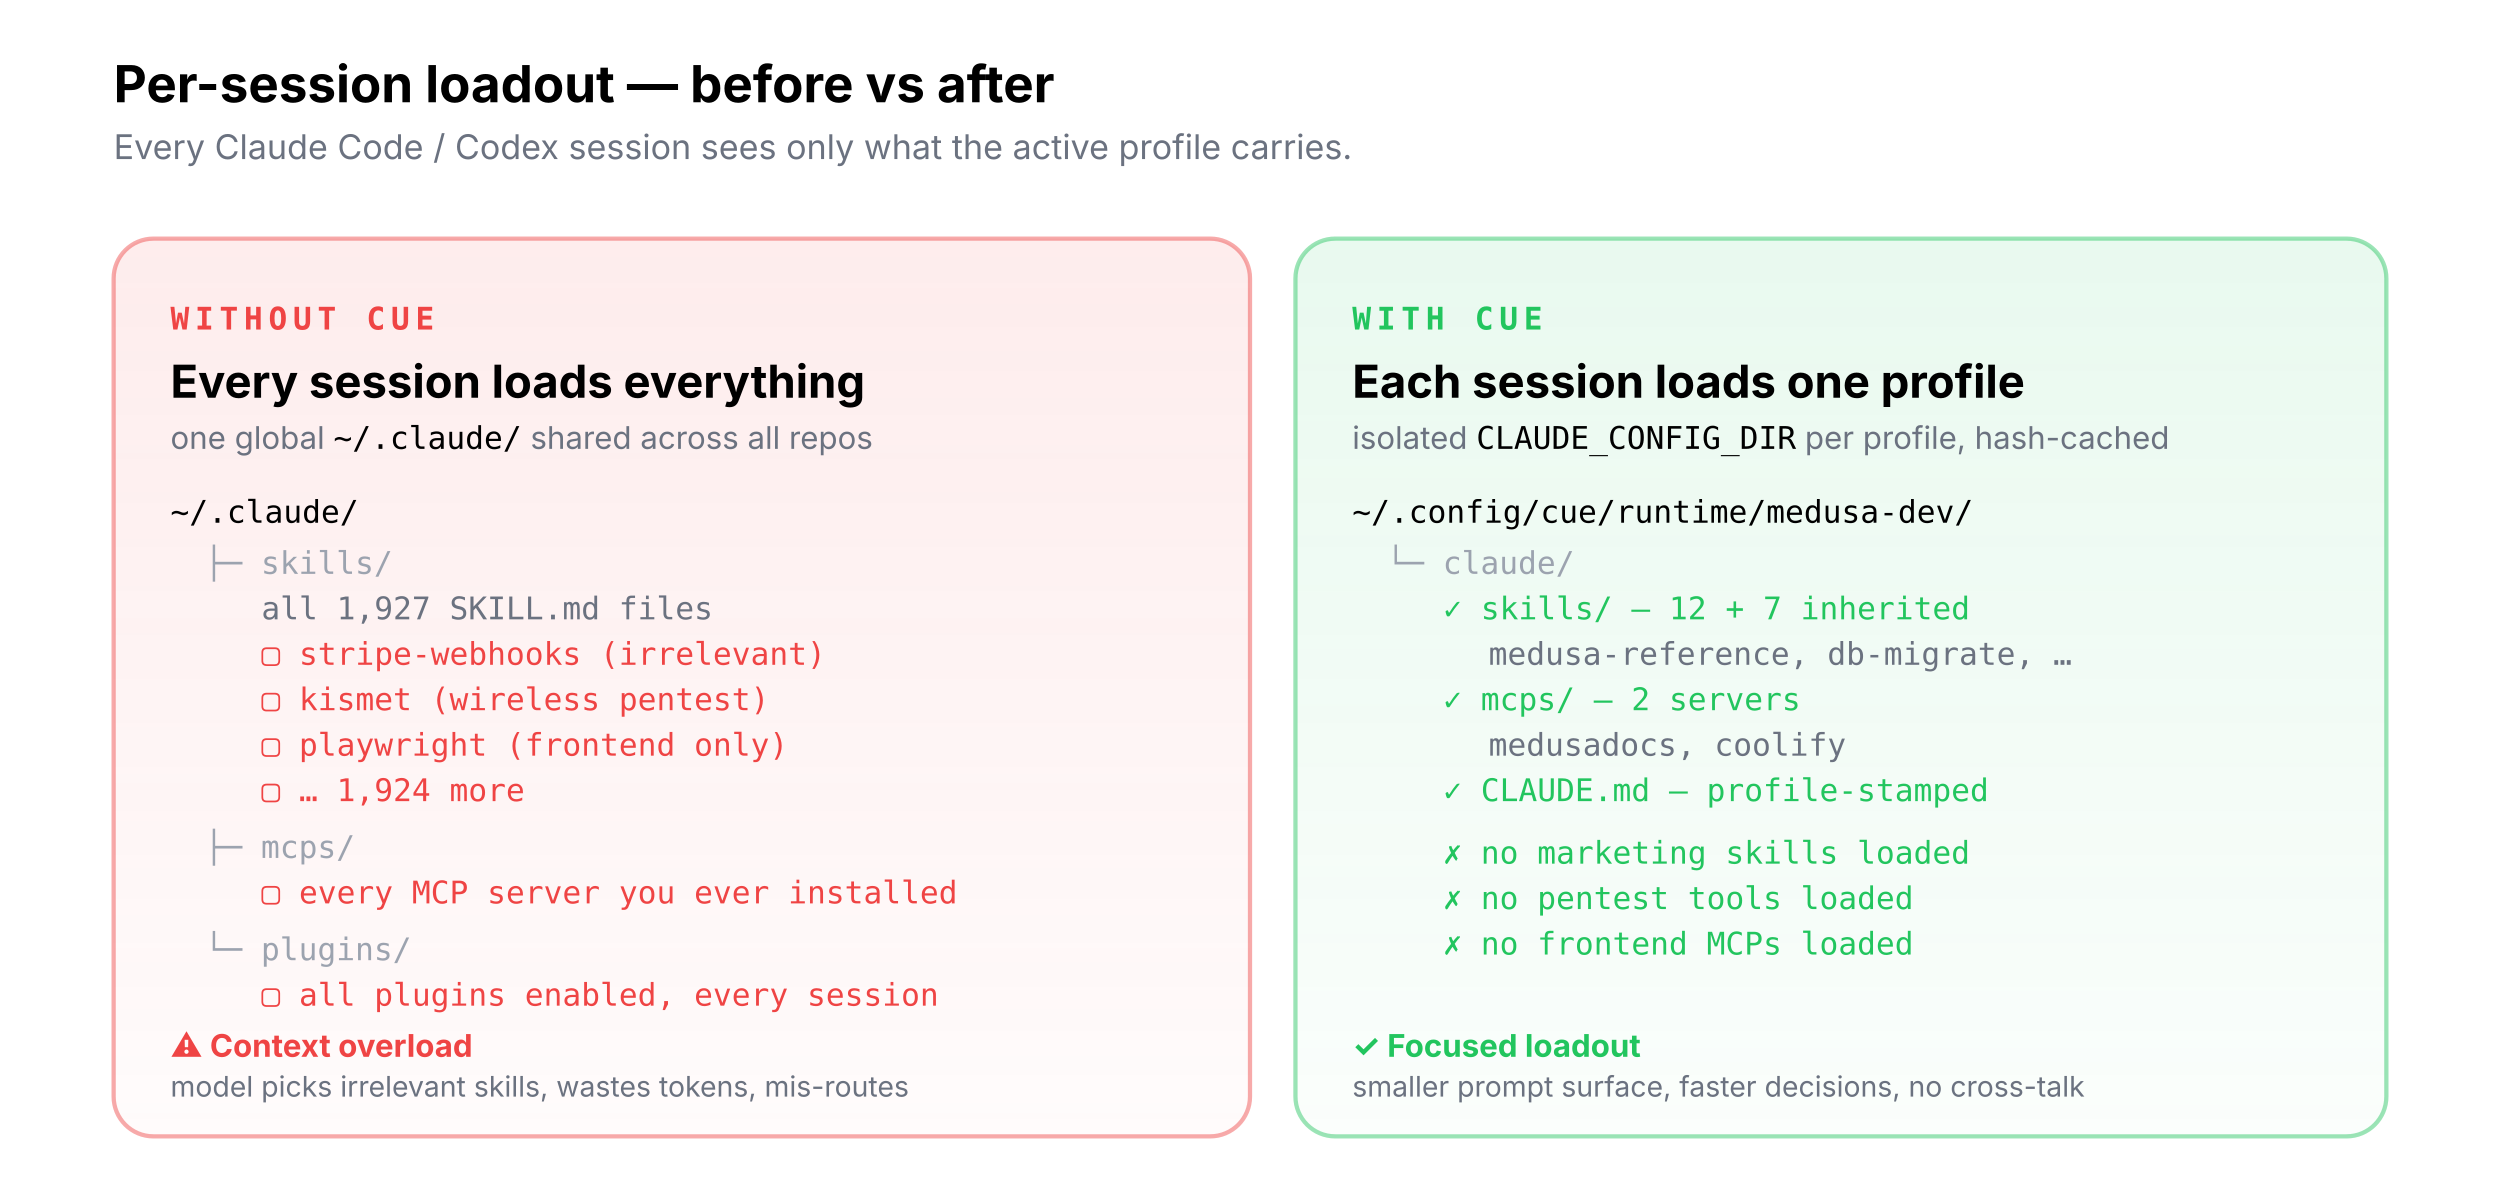
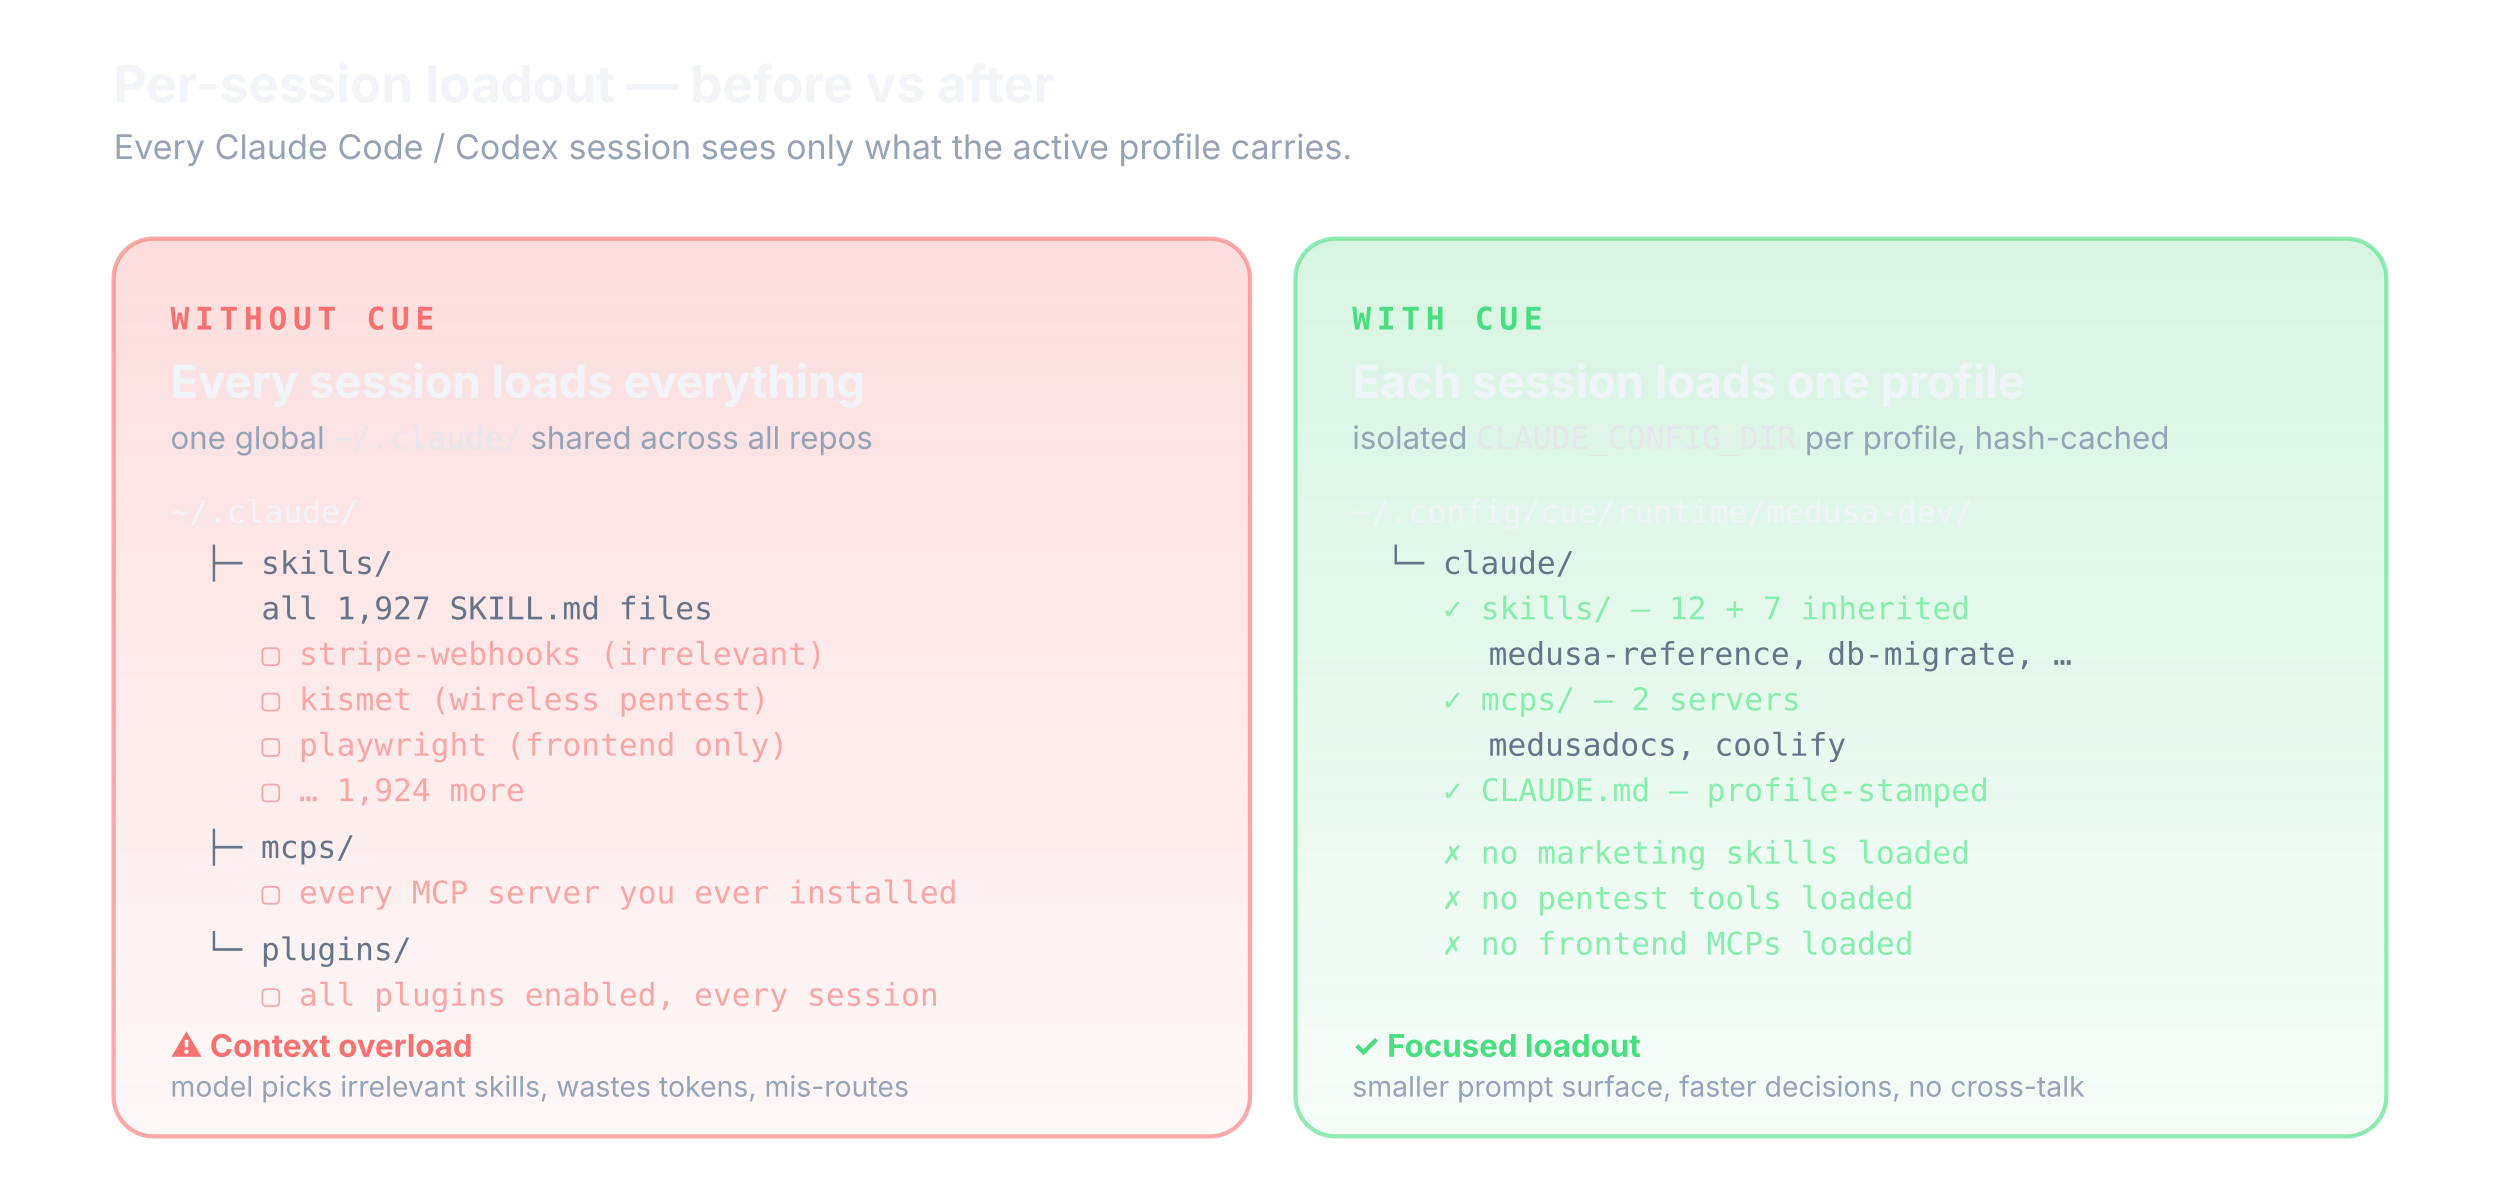
<svg xmlns="http://www.w3.org/2000/svg" viewBox="0 0 880 420" fill="none" role="img" aria-label="without cue vs with cue: per-session loadout comparison">
+   <style>
+     .t-h    { font: 700 18px -apple-system, system-ui, sans-serif; fill: #f1f5f9; }
+     .t-sub  { font: 12px -apple-system, system-ui, sans-serif; fill: #94a3b8; }
+     .t-card-h { font: 700 16px -apple-system, system-ui, sans-serif; fill: #f1f5f9; }
+     .t-card-s { font: 11px -apple-system, system-ui, sans-serif; fill: #94a3b8; }
+     .t-mono { font: 11px 'SF Mono', monospace; fill: #f1f5f9; }
+     .t-mono-d { font: 11px 'SF Mono', monospace; fill: #64748b; }
+     .t-foot-h { font: 700 11px -apple-system, system-ui, sans-serif; }
+     .t-foot-s { font: 10px -apple-system, system-ui, sans-serif; fill: #94a3b8; }
+   </style>
  <defs>
    <linearGradient id="badBg" x1="0" y1="0" x2="0" y2="1">
-       <stop offset="0%" stop-color="#ef4444" stop-opacity="0.10" />
-       <stop offset="100%" stop-color="#ef4444" stop-opacity="0.02" />
+       <stop offset="0%" stop-color="#ef4444" stop-opacity="0.18" />
+       <stop offset="100%" stop-color="#ef4444" stop-opacity="0.04" />
    </linearGradient>
    <linearGradient id="goodBg" x1="0" y1="0" x2="0" y2="1">
-       <stop offset="0%" stop-color="#22c55e" stop-opacity="0.10" />
-       <stop offset="100%" stop-color="#22c55e" stop-opacity="0.02" />
+       <stop offset="0%" stop-color="#22c55e" stop-opacity="0.18" />
+       <stop offset="100%" stop-color="#22c55e" stop-opacity="0.04" />
    </linearGradient>
  </defs>
-   <text x="40" y="36" font-family="-apple-system, system-ui, sans-serif" font-size="18" font-weight="700" fill="currentColor">Per-session loadout — before vs after</text>
-   <text x="40" y="56" font-family="-apple-system, system-ui, sans-serif" font-size="12" fill="#6b7280">Every Claude Code / Codex session sees only what the active profile carries.</text>
+   <text x="40" y="36" class="t-h">Per-session loadout — before vs after</text>
+   <text x="40" y="56" class="t-sub">Every Claude Code / Codex session sees only what the active profile carries.</text>
  <g transform="translate(40,84)">
-     <rect width="400" height="316" rx="14" fill="url(#badBg)" stroke="#ef4444" stroke-opacity="0.45" stroke-width="1.5" />
-     <text x="20" y="32" font-family="'SF Mono', monospace" font-size="11" fill="#ef4444" font-weight="700" letter-spacing="2">WITHOUT CUE</text>
-     <text x="20" y="56" font-family="-apple-system, system-ui, sans-serif" font-size="16" font-weight="700" fill="currentColor">Every session loads everything</text>
-     <text x="20" y="74" font-family="-apple-system, system-ui, sans-serif" font-size="11" fill="#6b7280">one global <tspan font-family="'SF Mono', monospace" fill="currentColor">~/.claude/</tspan> shared across all repos</text>
-     <g transform="translate(20,100)" font-family="'SF Mono', monospace" font-size="11" fill="currentColor">
-       <text x="0" y="0">~/.claude/</text>
-       <text x="12" y="18" fill="#9ca3af">├─ skills/</text>
-       <text x="32" y="34" fill="#6b7280">all 1,927 SKILL.md files</text>
-       <text x="32" y="50" fill="#ef4444">▢ stripe-webhooks (irrelevant)</text>
-       <text x="32" y="66" fill="#ef4444">▢ kismet (wireless pentest)</text>
-       <text x="32" y="82" fill="#ef4444">▢ playwright (frontend only)</text>
-       <text x="32" y="98" fill="#ef4444">▢ … 1,924 more</text>
-       <text x="12" y="118" fill="#9ca3af">├─ mcps/</text>
-       <text x="32" y="134" fill="#ef4444">▢ every MCP server you ever installed</text>
-       <text x="12" y="154" fill="#9ca3af">└─ plugins/</text>
-       <text x="32" y="170" fill="#ef4444">▢ all plugins enabled, every session</text>
+     <rect width="400" height="316" rx="14" fill="url(#badBg)" stroke="#f87171" stroke-opacity="0.6" stroke-width="1.5" />
+     <text x="20" y="32" font-family="'SF Mono', monospace" font-size="11" fill="#f87171" font-weight="700" letter-spacing="2">WITHOUT CUE</text>
+     <text x="20" y="56" class="t-card-h">Every session loads everything</text>
+     <text x="20" y="74" class="t-card-s">one global <tspan font-family="'SF Mono', monospace" fill="#e5e7eb">~/.claude/</tspan> shared across all repos</text>
+     <g transform="translate(20,100)" font-family="'SF Mono', monospace" font-size="11">
+       <text x="0" y="0" class="t-mono">~/.claude/</text>
+       <text x="12" y="18" class="t-mono-d">├─ skills/</text>
+       <text x="32" y="34" class="t-mono-d">all 1,927 SKILL.md files</text>
+       <text x="32" y="50" fill="#fca5a5">▢ stripe-webhooks (irrelevant)</text>
+       <text x="32" y="66" fill="#fca5a5">▢ kismet (wireless pentest)</text>
+       <text x="32" y="82" fill="#fca5a5">▢ playwright (frontend only)</text>
+       <text x="32" y="98" fill="#fca5a5">▢ … 1,924 more</text>
+       <text x="12" y="118" class="t-mono-d">├─ mcps/</text>
+       <text x="32" y="134" fill="#fca5a5">▢ every MCP server you ever installed</text>
+       <text x="12" y="154" class="t-mono-d">└─ plugins/</text>
+       <text x="32" y="170" fill="#fca5a5">▢ all plugins enabled, every session</text>
    </g>
    <g transform="translate(20,288)">
-       <text x="0" y="0" font-family="-apple-system, system-ui, sans-serif" font-size="11" fill="#ef4444" font-weight="700">⚠ Context overload</text>
-       <text x="0" y="14" font-family="-apple-system, system-ui, sans-serif" font-size="10" fill="#6b7280">model picks irrelevant skills, wastes tokens, mis-routes</text>
+       <text x="0" y="0" class="t-foot-h" fill="#f87171">⚠ Context overload</text>
+       <text x="0" y="14" class="t-foot-s">model picks irrelevant skills, wastes tokens, mis-routes</text>
    </g>
  </g>
  <g transform="translate(456,84)">
-     <rect width="384" height="316" rx="14" fill="url(#goodBg)" stroke="#22c55e" stroke-opacity="0.45" stroke-width="1.5" />
-     <text x="20" y="32" font-family="'SF Mono', monospace" font-size="11" fill="#22c55e" font-weight="700" letter-spacing="2">WITH CUE</text>
-     <text x="20" y="56" font-family="-apple-system, system-ui, sans-serif" font-size="16" font-weight="700" fill="currentColor">Each session loads one profile</text>
-     <text x="20" y="74" font-family="-apple-system, system-ui, sans-serif" font-size="11" fill="#6b7280">isolated <tspan font-family="'SF Mono', monospace" fill="currentColor">CLAUDE_CONFIG_DIR</tspan> per profile, hash-cached</text>
-     <g transform="translate(20,100)" font-family="'SF Mono', monospace" font-size="11" fill="currentColor">
-       <text x="0" y="0">~/.config/cue/runtime/medusa-dev/</text>
-       <text x="12" y="18" fill="#9ca3af">└─ claude/</text>
-       <text x="32" y="34" fill="#22c55e">✓ skills/ — 12 + 7 inherited</text>
-       <text x="48" y="50" fill="#6b7280">medusa-reference, db-migrate, …</text>
-       <text x="32" y="66" fill="#22c55e">✓ mcps/ — 2 servers</text>
-       <text x="48" y="82" fill="#6b7280">medusadocs, coolify</text>
-       <text x="32" y="98" fill="#22c55e">✓ CLAUDE.md — profile-stamped</text>
-       <text x="32" y="120" fill="#22c55e">✗ no marketing skills loaded</text>
-       <text x="32" y="136" fill="#22c55e">✗ no pentest tools loaded</text>
-       <text x="32" y="152" fill="#22c55e">✗ no frontend MCPs loaded</text>
+     <rect width="384" height="316" rx="14" fill="url(#goodBg)" stroke="#4ade80" stroke-opacity="0.6" stroke-width="1.5" />
+     <text x="20" y="32" font-family="'SF Mono', monospace" font-size="11" fill="#4ade80" font-weight="700" letter-spacing="2">WITH CUE</text>
+     <text x="20" y="56" class="t-card-h">Each session loads one profile</text>
+     <text x="20" y="74" class="t-card-s">isolated <tspan font-family="'SF Mono', monospace" fill="#e5e7eb">CLAUDE_CONFIG_DIR</tspan> per profile, hash-cached</text>
+     <g transform="translate(20,100)" font-family="'SF Mono', monospace" font-size="11">
+       <text x="0" y="0" class="t-mono">~/.config/cue/runtime/medusa-dev/</text>
+       <text x="12" y="18" class="t-mono-d">└─ claude/</text>
+       <text x="32" y="34" fill="#86efac">✓ skills/ — 12 + 7 inherited</text>
+       <text x="48" y="50" class="t-mono-d">medusa-reference, db-migrate, …</text>
+       <text x="32" y="66" fill="#86efac">✓ mcps/ — 2 servers</text>
+       <text x="48" y="82" class="t-mono-d">medusadocs, coolify</text>
+       <text x="32" y="98" fill="#86efac">✓ CLAUDE.md — profile-stamped</text>
+       <text x="32" y="120" fill="#86efac">✗ no marketing skills loaded</text>
+       <text x="32" y="136" fill="#86efac">✗ no pentest tools loaded</text>
+       <text x="32" y="152" fill="#86efac">✗ no frontend MCPs loaded</text>
    </g>
    <g transform="translate(20,288)">
-       <text x="0" y="0" font-family="-apple-system, system-ui, sans-serif" font-size="11" fill="#22c55e" font-weight="700">✓ Focused loadout</text>
-       <text x="0" y="14" font-family="-apple-system, system-ui, sans-serif" font-size="10" fill="#6b7280">smaller prompt surface, faster decisions, no cross-talk</text>
+       <text x="0" y="0" class="t-foot-h" fill="#4ade80">✓ Focused loadout</text>
+       <text x="0" y="14" class="t-foot-s">smaller prompt surface, faster decisions, no cross-talk</text>
    </g>
  </g>
</svg>
